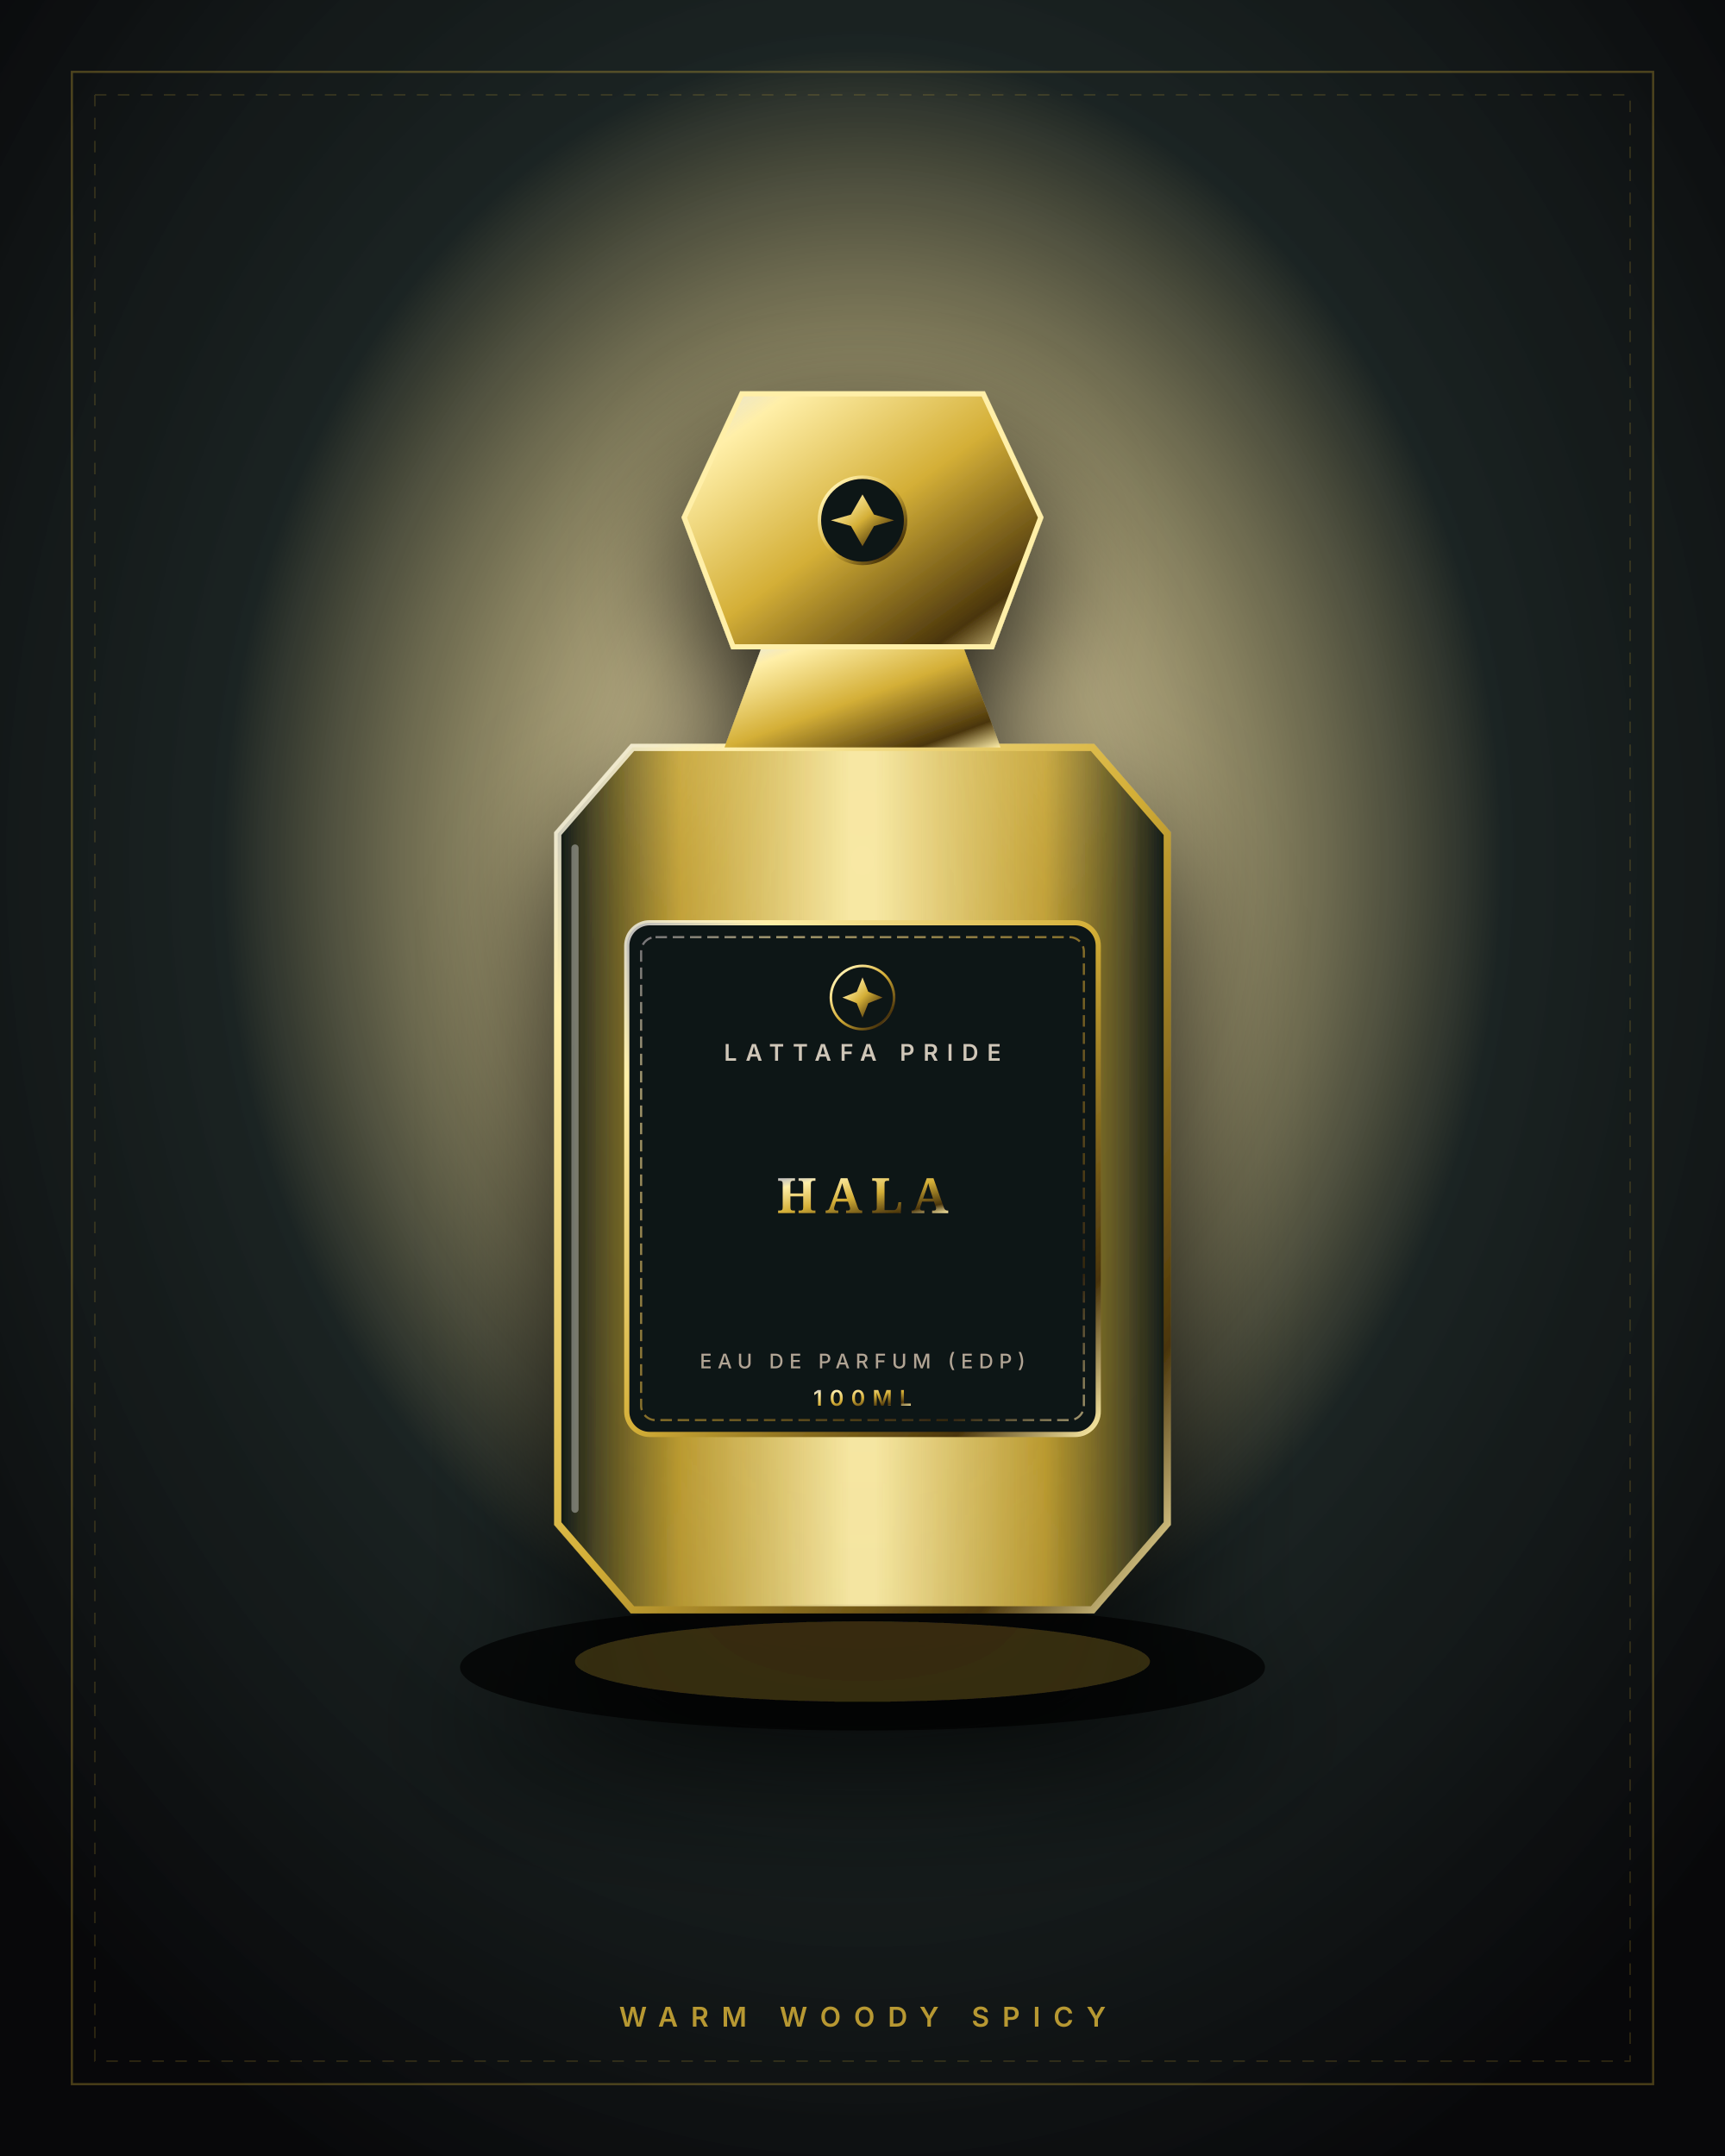
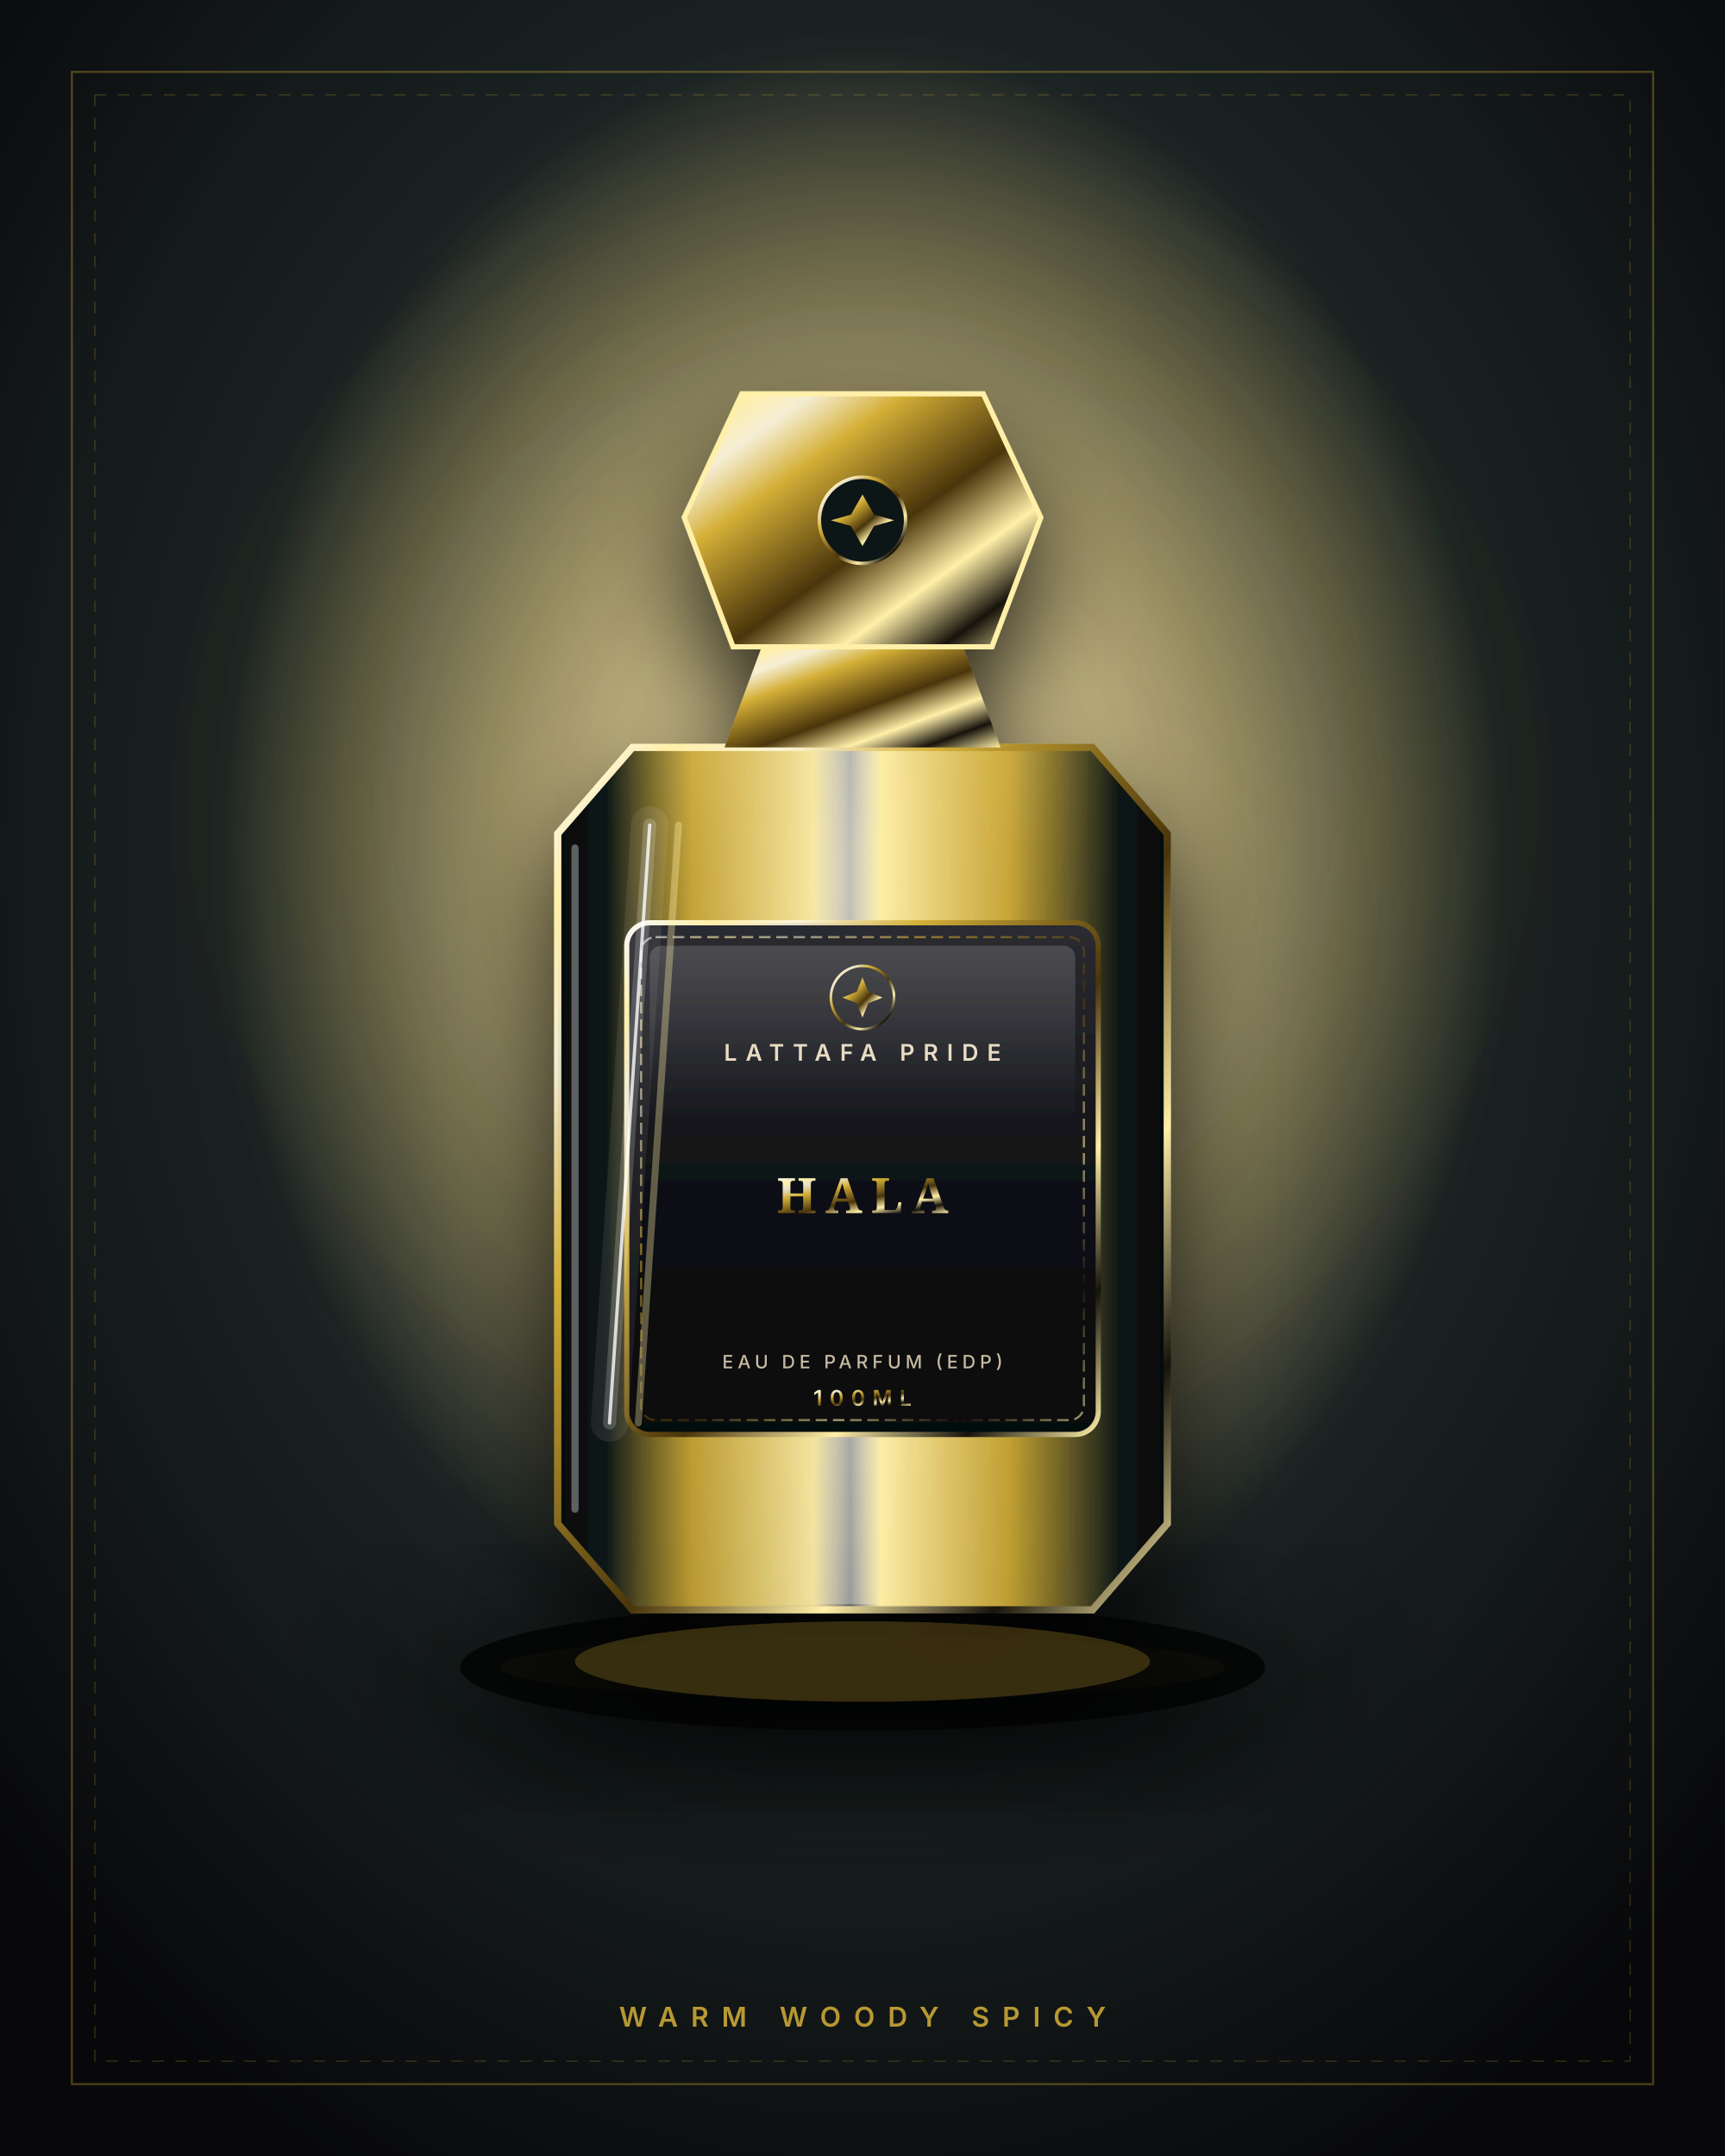
<svg xmlns="http://www.w3.org/2000/svg" viewBox="0 0 600 750" width="600" height="750">
  <defs>
    <radialGradient id="ambG" cx="50%" cy="40%" r="68%">
      <stop offset="0%" stop-color="#d4af37" stop-opacity="0.32" />
      <stop offset="55%" stop-color="#101918" stop-opacity="0.95" />
      <stop offset="100%" stop-color="#08080a" />
    </radialGradient>
    <linearGradient id="metalG" x1="0%" y1="0%" x2="100%" y2="100%">
-       <stop offset="0%" stop-color="#ffffff" stop-opacity="0.7" />
-       <stop offset="15%" stop-color="#ffefa8" />
-       <stop offset="50%" stop-color="#d4af37" />
-       <stop offset="85%" stop-color="#4a350b" />
+       <stop offset="0%" stop-color="#ffffff" stop-opacity="0.95" />
+       <stop offset="9%" stop-color="#ffefa8" />
+       <stop offset="18%" stop-color="#fff8df" stop-opacity="0.9" />
+       <stop offset="31%" stop-color="#d4af37" />
+       <stop offset="56%" stop-color="#4a350b" />
+       <stop offset="72%" stop-color="#ffefa8" />
+       <stop offset="86%" stop-color="#17130c" />
      <stop offset="100%" stop-color="#ffefa8" />
    </linearGradient>
    <linearGradient id="bodyG" x1="0%" y1="0%" x2="100%" y2="0%">
-       <stop offset="0%" stop-color="#101918" />
-       <stop offset="20%" stop-color="#d4af37" stop-opacity="0.75" />
-       <stop offset="48%" stop-color="#ffefa8" stop-opacity="0.92" />
-       <stop offset="52%" stop-color="#ffefa8" stop-opacity="0.92" />
-       <stop offset="80%" stop-color="#d4af37" stop-opacity="0.75" />
-       <stop offset="100%" stop-color="#101918" />
+       <stop offset="0%" stop-color="#050609" />
+       <stop offset="8%" stop-color="#101918" />
+       <stop offset="22%" stop-color="#d4af37" stop-opacity="0.78" />
+       <stop offset="42%" stop-color="#ffefa8" stop-opacity="0.9" />
+       <stop offset="48%" stop-color="#ffffff" stop-opacity="0.38" />
+       <stop offset="53%" stop-color="#ffefa8" stop-opacity="0.98" />
+       <stop offset="74%" stop-color="#d4af37" stop-opacity="0.82" />
+       <stop offset="92%" stop-color="#101918" />
+       <stop offset="100%" stop-color="#050609" />
    </linearGradient>
    <linearGradient id="baseG" x1="0%" y1="0%" x2="100%" y2="0%">
      <stop offset="0%" stop-color="#000000" stop-opacity="0.8" />
-       <stop offset="30%" stop-color="#ffefa8" stop-opacity="0.4" />
-       <stop offset="50%" stop-color="#ffffff" stop-opacity="0.6" />
-       <stop offset="70%" stop-color="#ffefa8" stop-opacity="0.4" />
+       <stop offset="24%" stop-color="#d4af37" stop-opacity="0.38" />
+       <stop offset="46%" stop-color="#ffefa8" stop-opacity="0.72" />
+       <stop offset="54%" stop-color="#ffffff" stop-opacity="0.78" />
+       <stop offset="76%" stop-color="#ffefa8" stop-opacity="0.36" />
      <stop offset="100%" stop-color="#000000" stop-opacity="0.8" />
    </linearGradient>
+     <linearGradient id="labelG" x1="0%" y1="0%" x2="0%" y2="100%">
+       <stop offset="0%" stop-color="#2b2b31" />
+       <stop offset="48%" stop-color="#111216" />
+       <stop offset="100%" stop-color="#06070a" />
+     </linearGradient>
+     <linearGradient id="labelSheen" x1="0%" y1="0%" x2="0%" y2="100%">
+       <stop offset="0%" stop-color="#ffffff" stop-opacity="0.75" />
+       <stop offset="100%" stop-color="#ffffff" stop-opacity="0" />
+     </linearGradient>
+     <radialGradient id="bloomG" cx="50%" cy="45%" r="58%">
+       <stop offset="0%" stop-color="#ffefa8" stop-opacity="0.24" />
+       <stop offset="42%" stop-color="#d4af37" stop-opacity="0.10" />
+       <stop offset="100%" stop-color="#101918" stop-opacity="0" />
+     </radialGradient>
    <filter id="flaconShadow" x="-30%" y="-20%" width="160%" height="150%">
-       <feDropShadow dx="0" dy="20" stdDeviation="22" flood-color="#000000" flood-opacity="0.85" />
+       <feDropShadow dx="0" dy="18" stdDeviation="18" flood-color="#000000" flood-opacity="0.8" />
+     </filter>
+     <filter id="softGlow" x="-40%" y="-40%" width="180%" height="180%">
+       <feGaussianBlur stdDeviation="28" />
    </filter>
  </defs>
  <rect width="600" height="750" fill="url(#ambG)" />
+   <circle cx="300" cy="300" r="245" fill="url(#bloomG)" filter="url(#softGlow)" />
+   <ellipse cx="300" cy="584" rx="174" ry="26" fill="#000000" opacity="0.42" filter="url(#softGlow)" />
+   <ellipse cx="300" cy="580" rx="126" ry="11" fill="#d4af37" opacity="0.14" />
  <rect x="25" y="25" width="550" height="700" fill="none" stroke="#d4af37" stroke-width="0.75" opacity="0.32" />
  <rect x="33" y="33" width="534" height="684" fill="none" stroke="#d4af37" stroke-width="0.5" stroke-dasharray="4,4" opacity="0.2" />
  <g transform="translate(300, 365)" filter="url(#flaconShadow)">
    <ellipse cx="0" cy="215" rx="140" ry="22" fill="#000000" opacity="0.7" />
    <ellipse cx="0" cy="213" rx="100" ry="14" fill="#d4af37" opacity="0.22" />
    <polygon points="-80,-105 80,-105 106,-75 106,165 80,195 -80,195 -106,165 -106,-75" fill="url(#bodyG)" stroke="url(#metalG)" stroke-width="2.5" />
    <line x1="-80" y1="-105" x2="-80" y2="195" stroke="url(#metalG)" stroke-width="1.2" opacity="0.5" />
    <line x1="80" y1="-105" x2="80" y2="195" stroke="url(#metalG)" stroke-width="1.2" opacity="0.5" />
    <line x1="-100" y1="-70" x2="-100" y2="160" stroke="#ffffff" stroke-width="2.5" stroke-linecap="round" opacity="0.35" />
    <g opacity="0.35" transform="translate(0, 45)">
      <circle cx="0" cy="0" r="70" fill="none" stroke="url(#metalG)" stroke-width="1.5" />
      <circle cx="0" cy="0" r="58" fill="none" stroke="url(#metalG)" stroke-width="0.8" stroke-dasharray="4,3" />
      <polygon points="0,-65 18,-18 65,0 18,18 0,65 -18,18 -65,0 -18,-18" fill="none" stroke="url(#metalG)" stroke-width="1" />
      <polygon points="-46,-46 0,-25 46,-46 25,0 46,46 0,25 -46,46 -25,0" fill="none" stroke="url(#metalG)" stroke-width="0.8" />
    </g>
-     <rect x="-82.0" y="-44.0" width="164" height="178" rx="8" fill="#111216" stroke="url(#metalG)" stroke-width="1.8" />
+     <rect x="-82.0" y="-44.0" width="164" height="178" rx="8" fill="url(#labelG)" stroke="url(#metalG)" stroke-width="1.8" />
    <rect x="-77.0" y="-39.0" width="154" height="168" rx="5" fill="none" stroke="url(#metalG)" stroke-width="0.75" stroke-dasharray="4,2" opacity="0.6" />
+     <rect x="-74.0" y="-36.0" width="148" height="60.5" rx="4" fill="url(#labelSheen)" opacity="0.22" />
    <g transform="translate(0, -18.0)">
      <circle cx="0" cy="0" r="11" fill="none" stroke="url(#metalG)" stroke-width="0.9" />
      <polygon points="0,-7 2,-2 7,0 2,2 0,7 -2,2 -7,0 -2,-2" fill="url(#metalG)" />
    </g>
-     <text x="0" y="4.0" font-family="'Inter', -apple-system, sans-serif" font-size="8" font-weight="600" letter-spacing="3" fill="#cfc7b8" text-anchor="middle">LATTAFA PRIDE</text>
+     <text x="0" y="4.0" font-family="'Inter', -apple-system, sans-serif" font-size="8" font-weight="600" letter-spacing="3" fill="#e8dcc4" text-anchor="middle">LATTAFA PRIDE</text>
    <line x1="-62.0" y1="12.0" x2="62.0" y2="12.0" stroke="url(#metalG)" stroke-width="0.6" opacity="0.5" />
    <text x="0" y="57" font-family="'Cinzel', 'Playfair Display', 'Georgia', serif" font-size="17" font-weight="700" letter-spacing="3" fill="url(#metalG)" text-anchor="middle">HALA</text>
    <line x1="-58.0" y1="96.0" x2="58.0" y2="96.0" stroke="url(#metalG)" stroke-width="0.6" opacity="0.5" />
-     <text x="0" y="111.0" font-family="'Inter', -apple-system, sans-serif" font-size="7" font-weight="500" letter-spacing="2" fill="#b0a594" text-anchor="middle">EAU DE PARFUM (EDP)</text>
+     <text x="0" y="111.0" font-family="'Inter', -apple-system, sans-serif" font-size="6.4" font-weight="500" letter-spacing="1.5" fill="#c8bba4" text-anchor="middle">EAU DE PARFUM (EDP)</text>
    <text x="0" y="124.0" font-family="'Inter', -apple-system, sans-serif" font-size="7.5" font-weight="600" letter-spacing="2.5" fill="url(#metalG)" text-anchor="middle">100ML</text>
    <polygon points="-48,-105 -35,-140 35,-140 48,-105" fill="url(#metalG)" />
    <polygon points="-42,-228 42,-228 62,-185 45,-140 -45,-140 -62,-185" fill="url(#metalG)" stroke="#ffefa8" stroke-width="1.8" />
    <circle cx="0" cy="-184" r="15" fill="#111216" stroke="url(#metalG)" stroke-width="1.2" />
    <polygon points="0,-193 4,-186 11,-184 4,-182 0,-175 -4,-182 -11,-184 -4,-186" fill="url(#metalG)" />
+     <path d="M-74,-78 L-88,130" fill="none" stroke="#ffffff" stroke-width="13" stroke-linecap="round" opacity="0.075" />
+     <path d="M-74,-78 L-88,130" fill="none" stroke="#ffffff" stroke-width="4.5" stroke-linecap="round" opacity="0.18" />
+     <path d="M-74,-78 L-88,130" fill="none" stroke="#ffffff" stroke-width="1.15" stroke-linecap="round" opacity="0.78" />
+     <path d="M-74,-78 L-88,130" fill="none" stroke="#ffefa8" stroke-width="2.4" stroke-linecap="round" opacity="0.34" transform="translate(10,0)" />
  </g>
  <text x="300" y="705" font-family="'Inter', -apple-system, sans-serif" font-size="9.5" font-weight="600" letter-spacing="4.5" fill="#d4af37" opacity="0.85" text-anchor="middle">WARM WOODY SPICY</text>
</svg>
